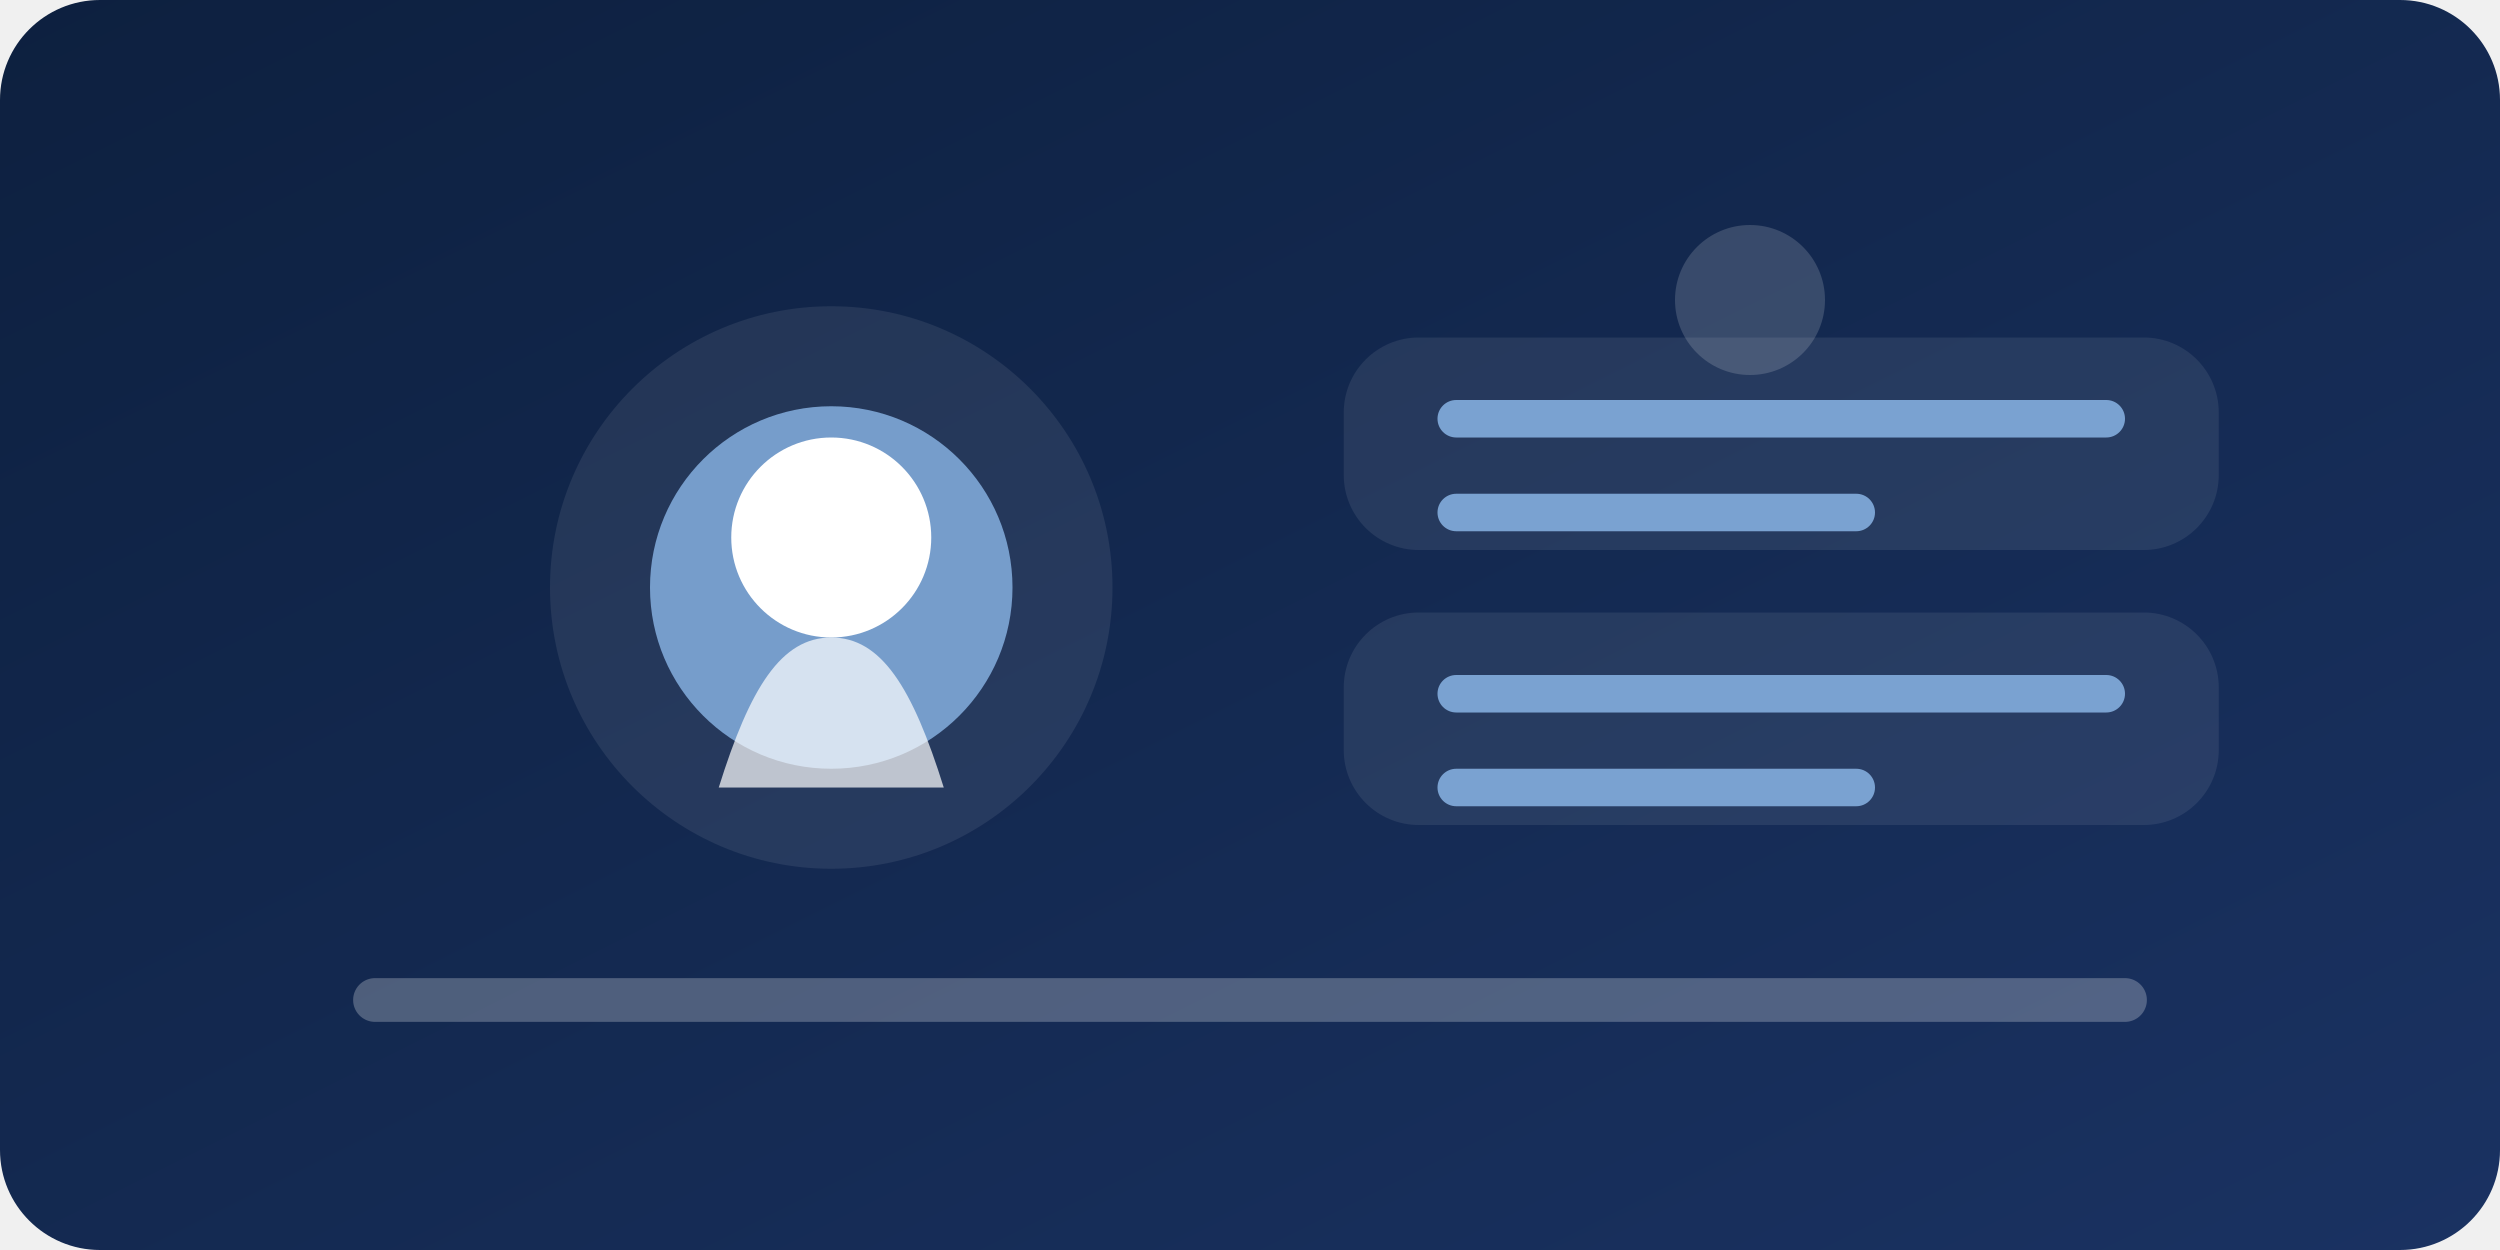
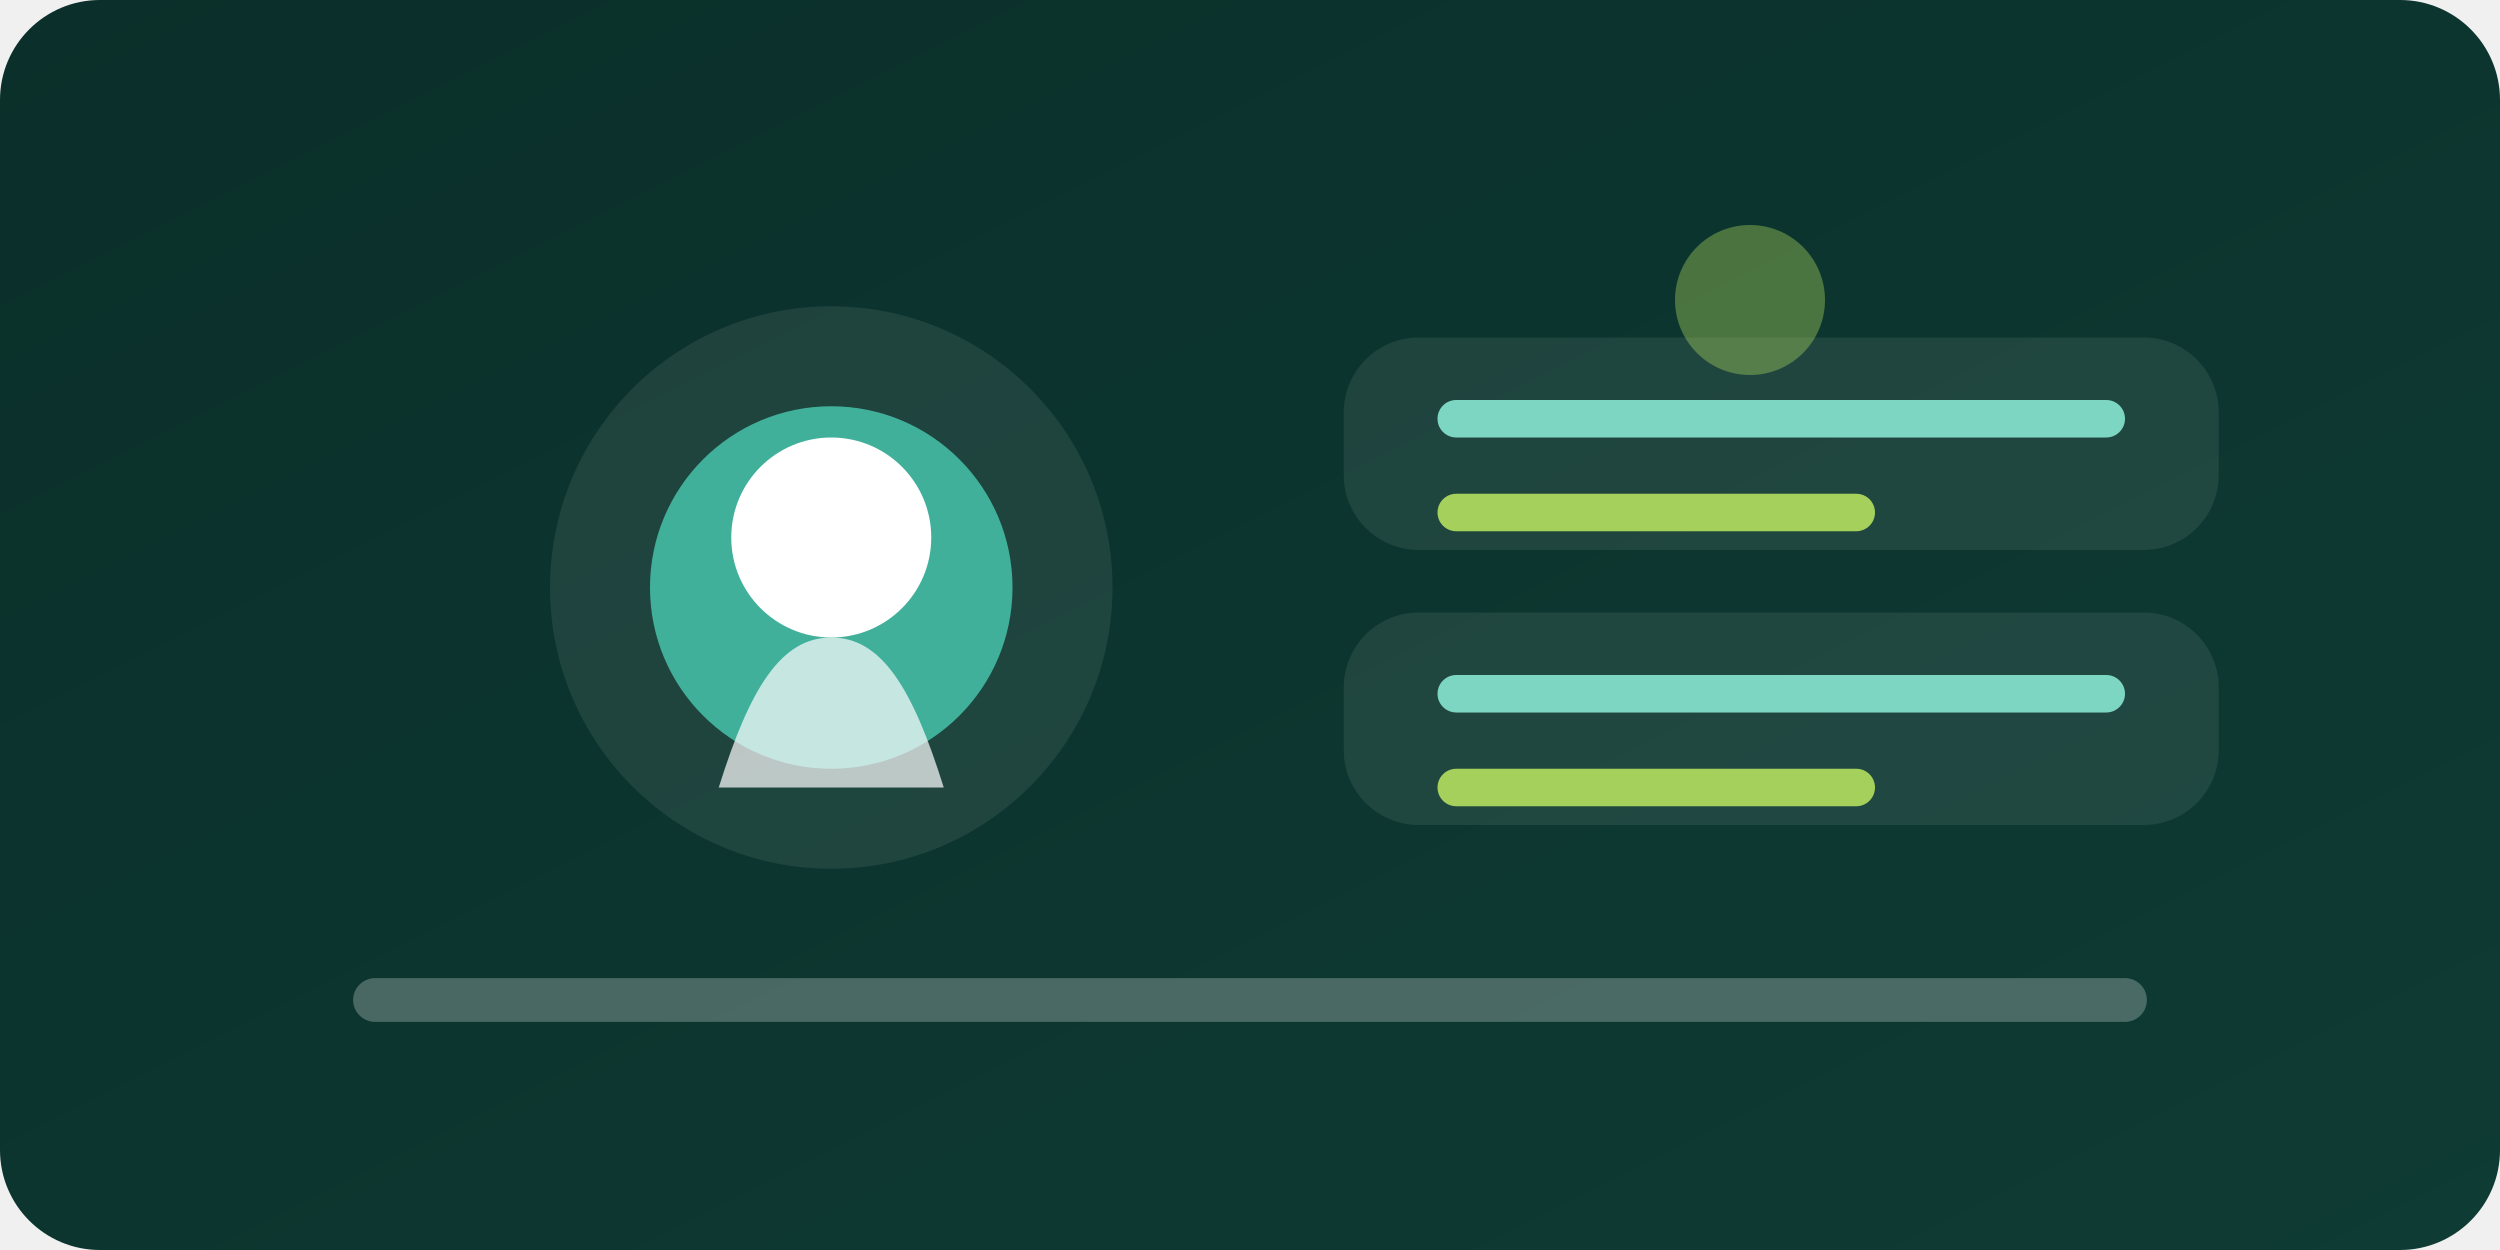
<svg xmlns="http://www.w3.org/2000/svg" viewBox="0 0 800 400">
  <defs>
    <linearGradient id="bg2" x1="0" x2="1" y1="0" y2="1">
-       <stop offset="0%" stop-color="#0d203f" />
-       <stop offset="100%" stop-color="#1a3262" />
+       <stop offset="0%" stop-color="#0b2f2a" />
+       <stop offset="100%" stop-color="#0e3b34" />
    </linearGradient>
  </defs>
  <rect width="800" height="400" rx="32" fill="url(#bg2)" />
  <circle cx="266" cy="188" r="90" fill="#fff" opacity="0.08" />
-   <circle cx="266" cy="188" r="58" fill="#7aa2d1" opacity="0.95" />
+   <circle cx="266" cy="188" r="58" fill="#42b69f" opacity="0.95" />
  <circle cx="266" cy="172" r="32" fill="#fff" />
  <path d="M230 252c10-32 20-48 36-48s26 16 36 48" fill="#fff" opacity="0.7" />
  <rect x="430" y="108" width="280" height="68" rx="24" fill="#fff" opacity="0.08" />
  <rect x="430" y="196" width="280" height="68" rx="24" fill="#fff" opacity="0.08" />
-   <rect x="460" y="128" width="220" height="12" rx="6" fill="#7aa2d1" />
-   <rect x="460" y="158" width="140" height="12" rx="6" fill="#7aa2d1" />
-   <rect x="460" y="216" width="220" height="12" rx="6" fill="#7aa2d1" />
-   <rect x="460" y="246" width="140" height="12" rx="6" fill="#7aa2d1" />
+   <rect x="460" y="128" width="220" height="12" rx="6" fill="#7dd6c2" />
+   <rect x="460" y="158" width="140" height="12" rx="6" fill="#b7e35f" opacity="0.88" />
+   <rect x="460" y="216" width="220" height="12" rx="6" fill="#7dd6c2" />
+   <rect x="460" y="246" width="140" height="12" rx="6" fill="#b7e35f" opacity="0.88" />
  <path d="M120 320h560" stroke="#fff" stroke-width="14" stroke-linecap="round" opacity="0.25" />
-   <circle cx="560" cy="96" r="24" fill="#fff" opacity="0.16" />
+   <circle cx="560" cy="96" r="24" fill="#b7e35f" opacity="0.36" />
</svg>
